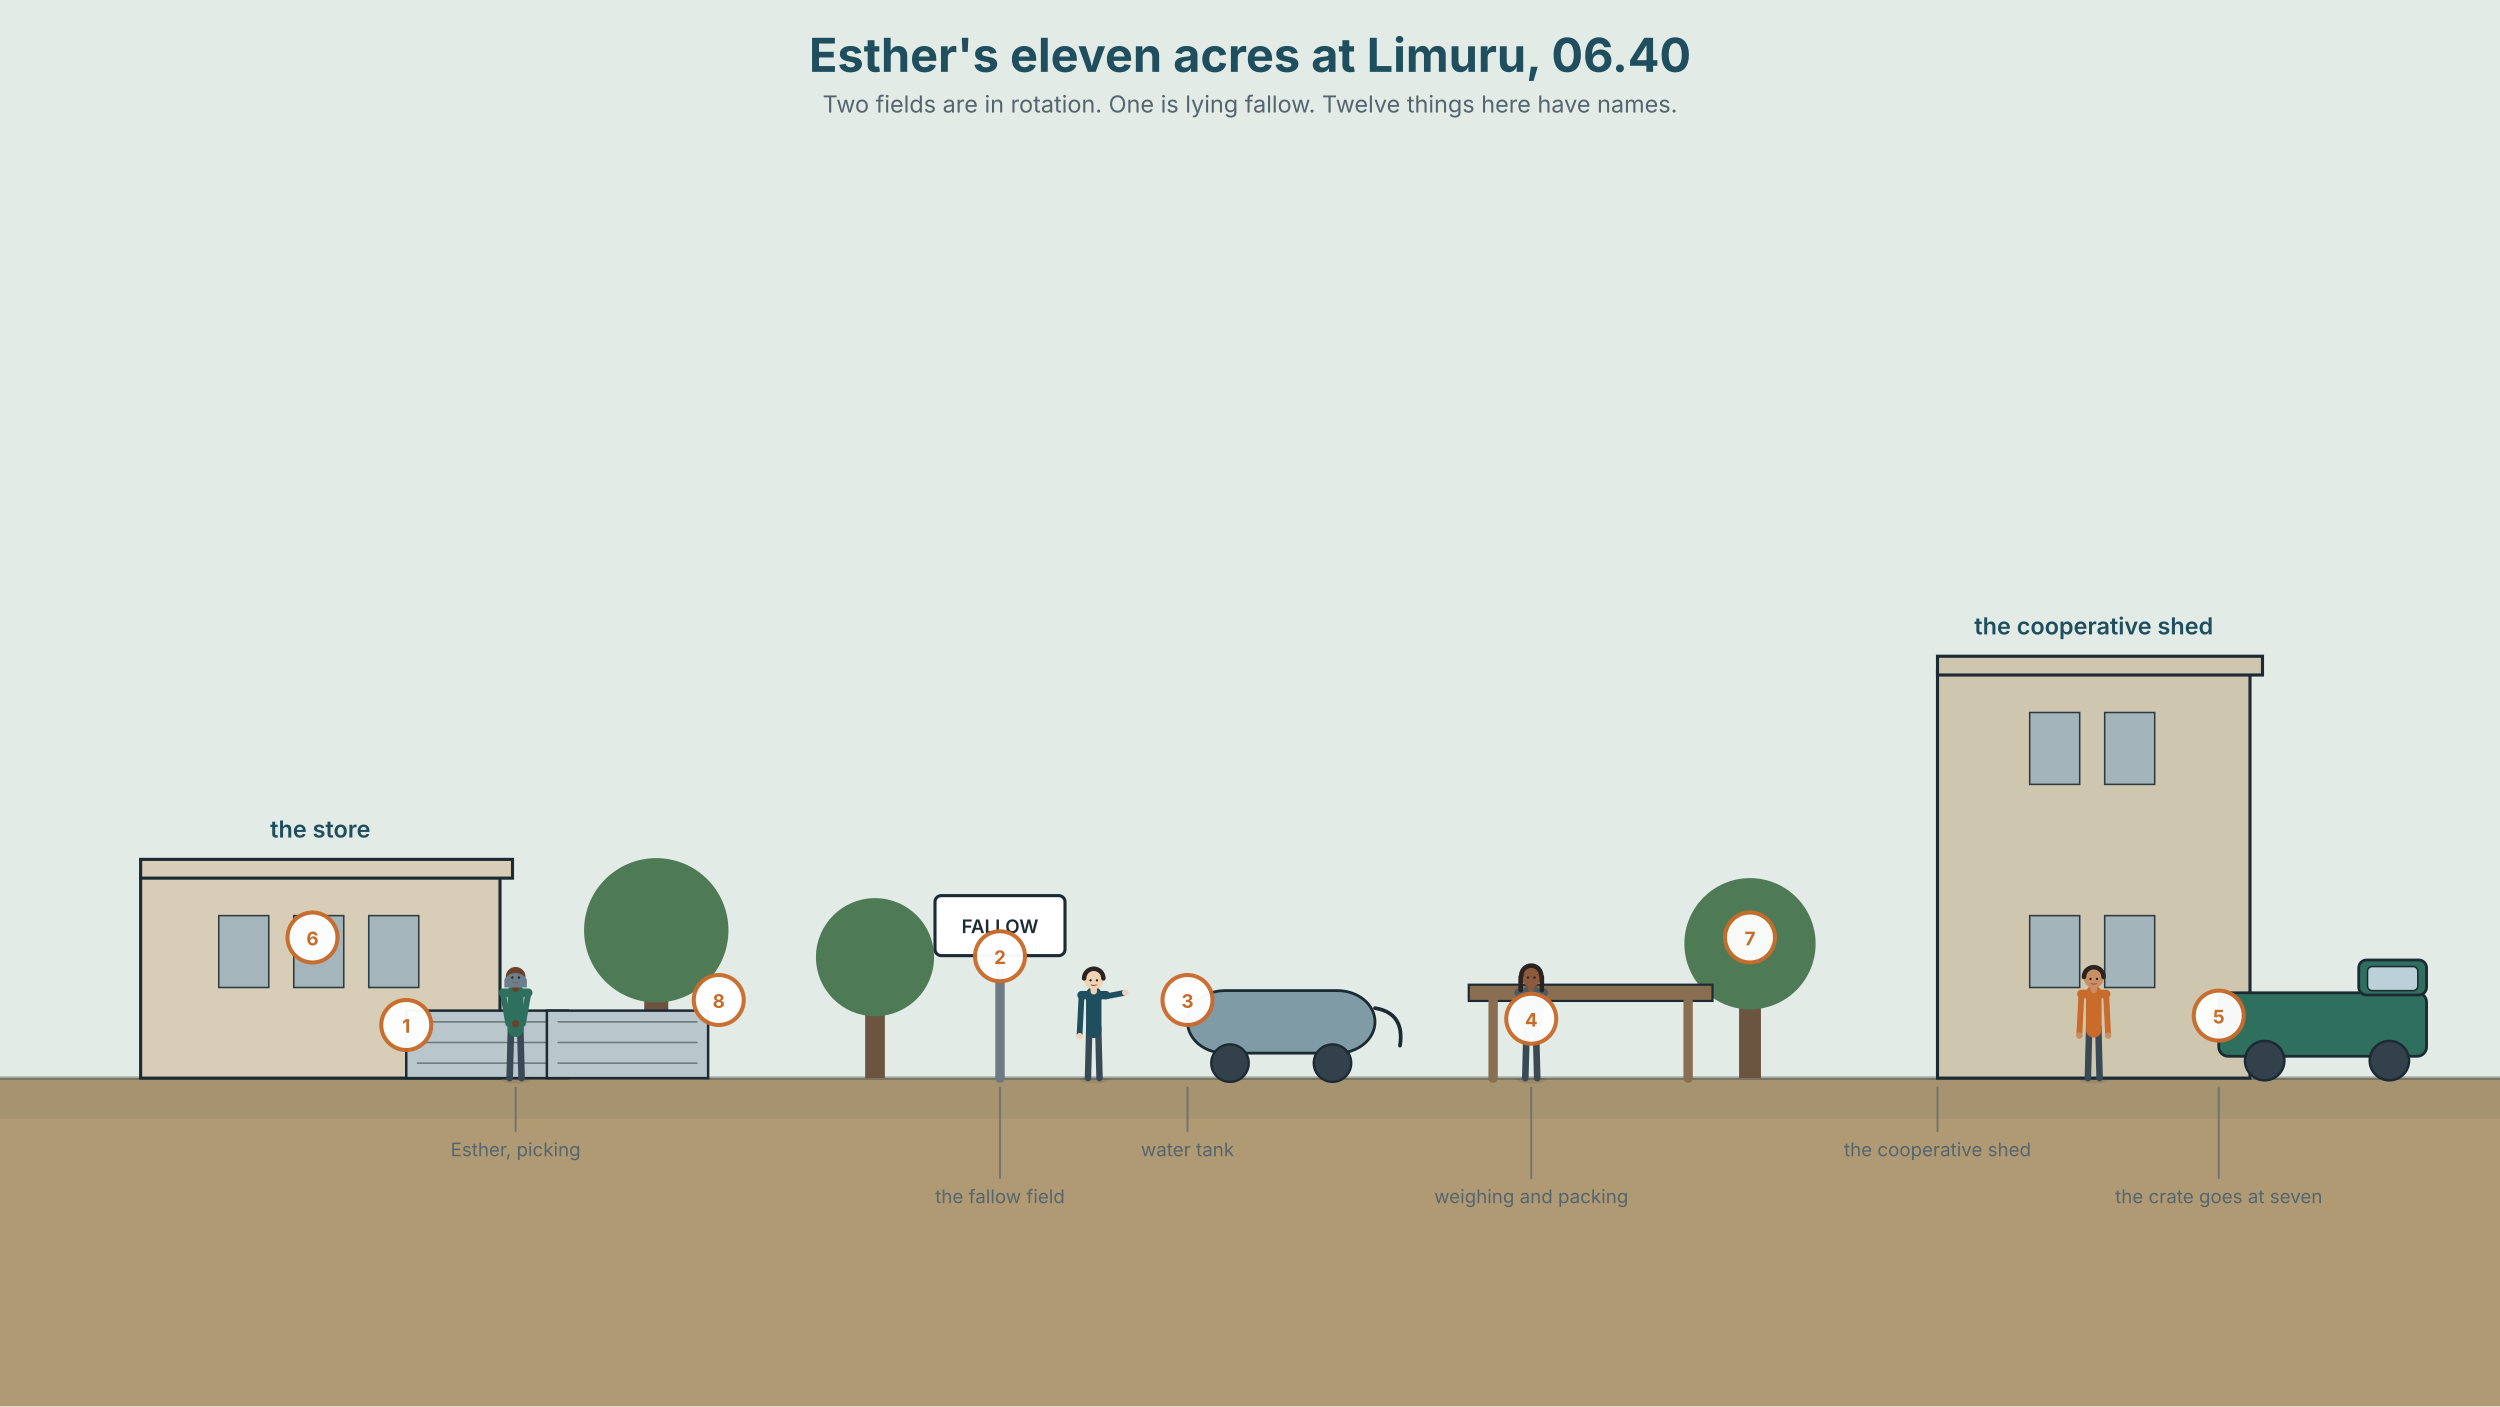
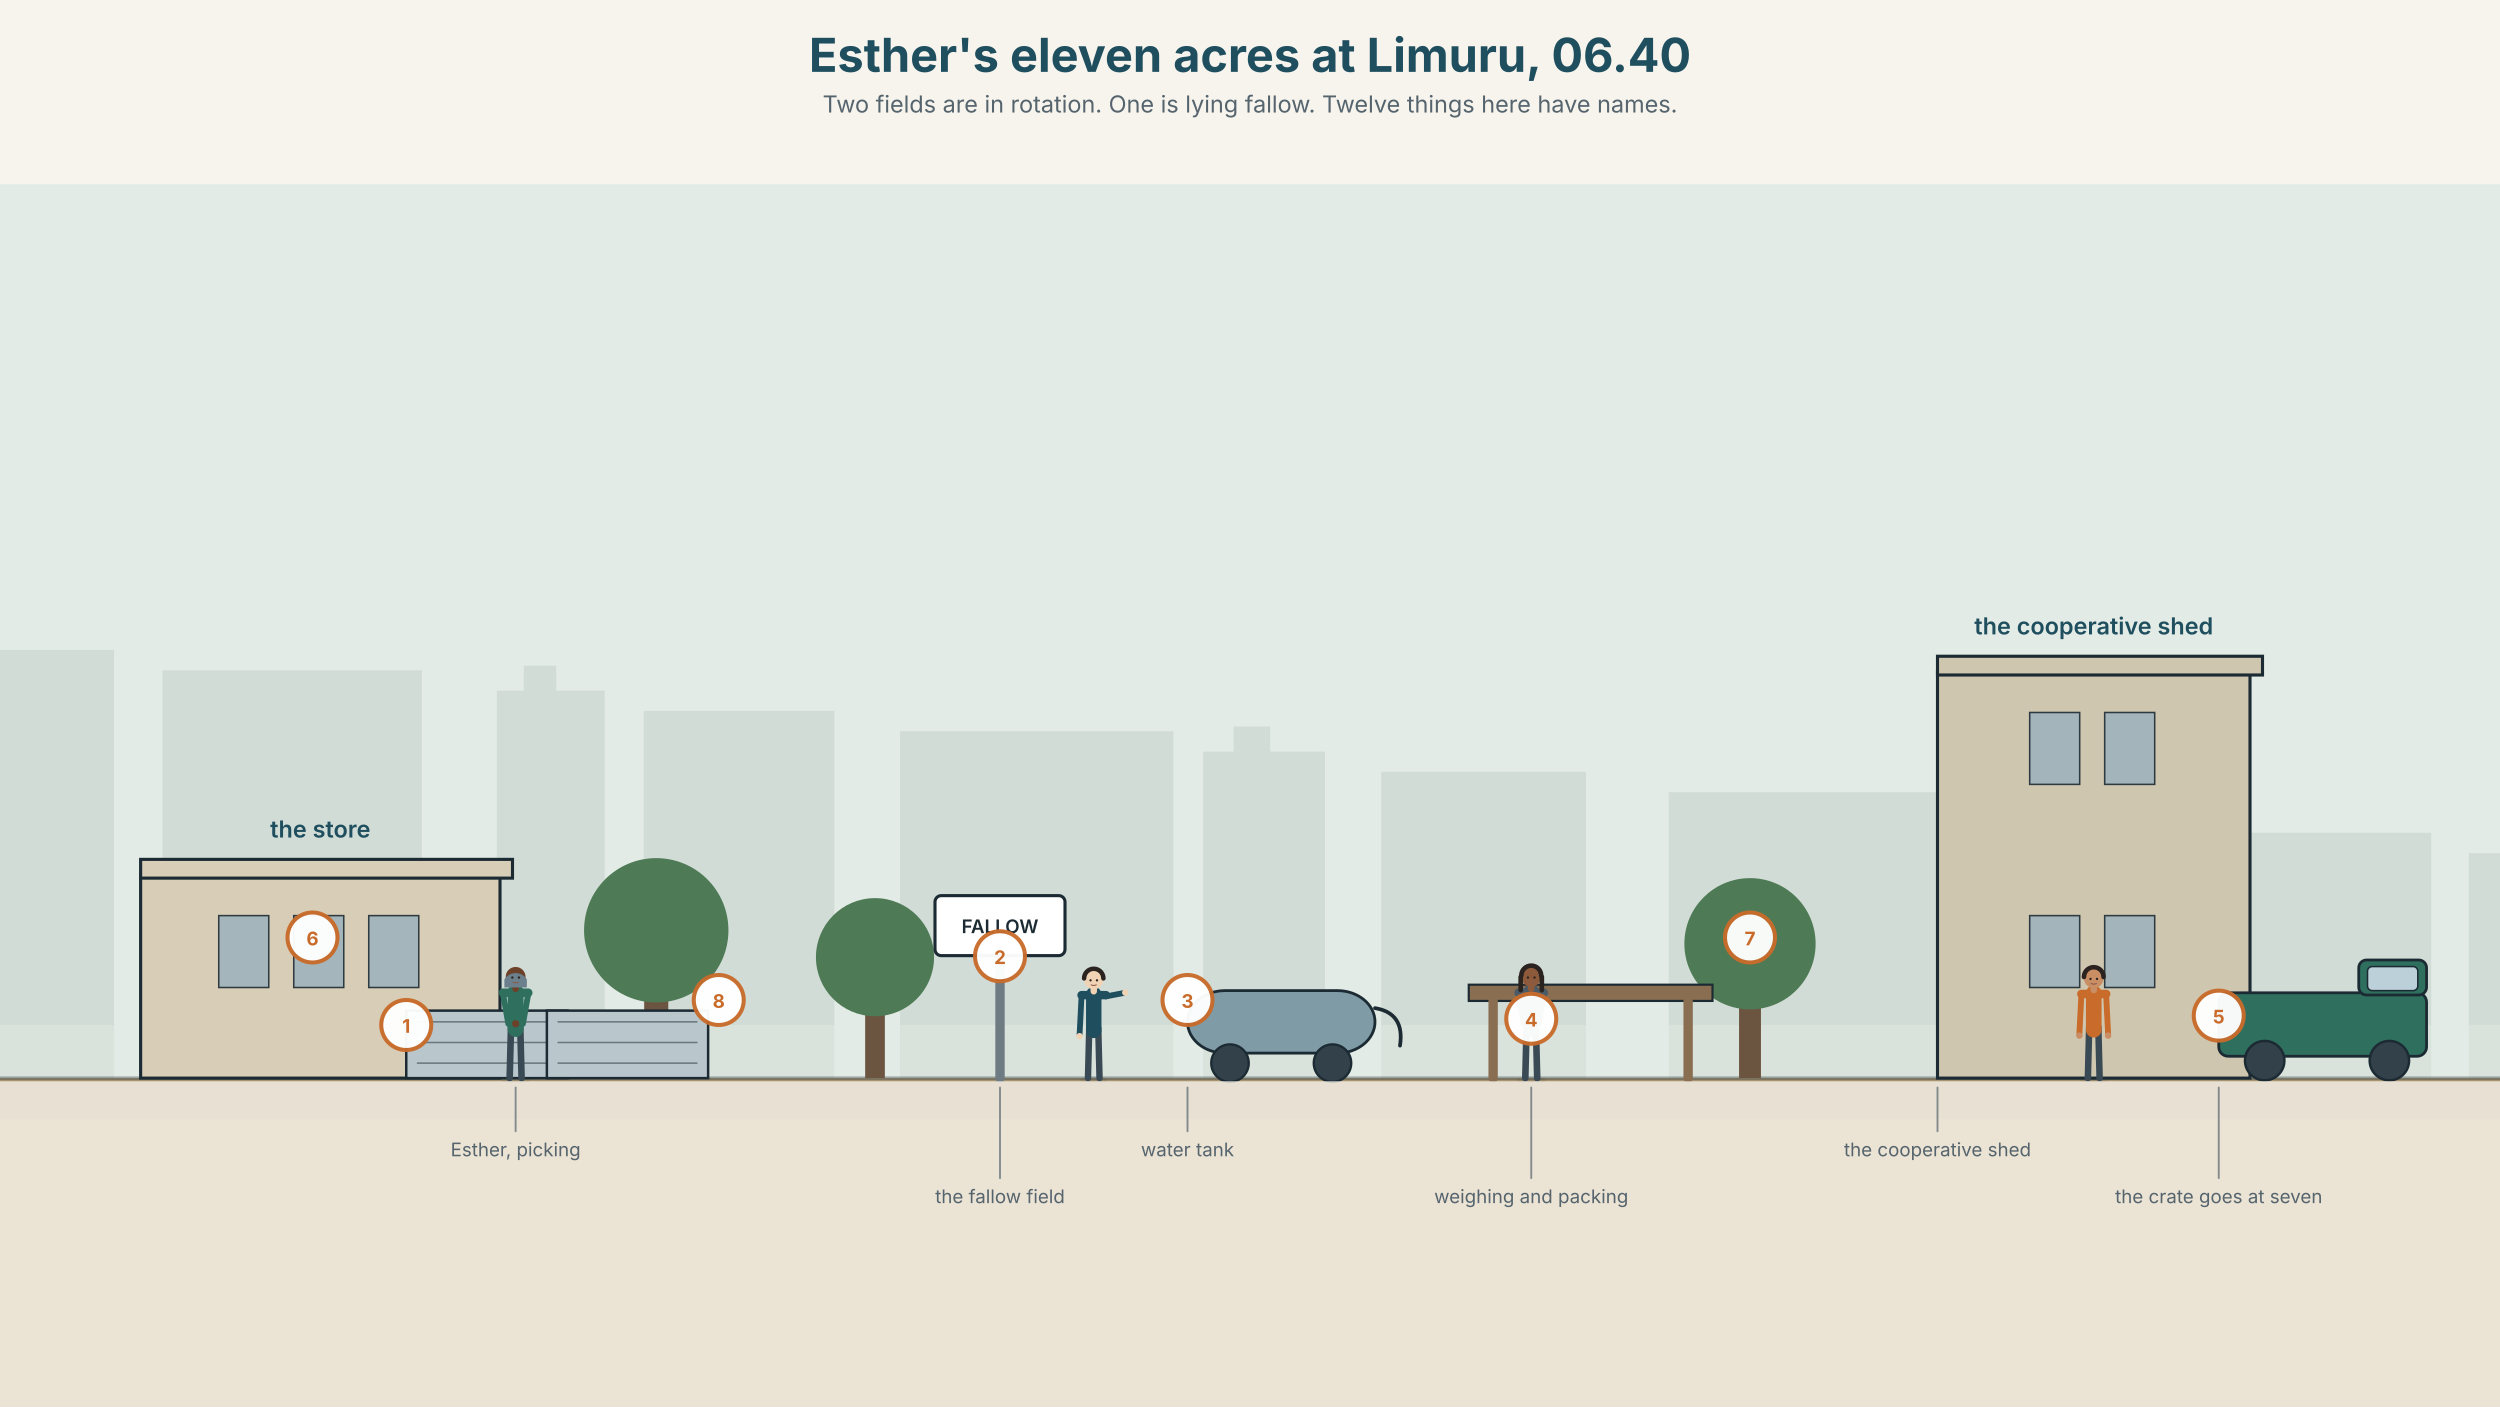
<svg xmlns="http://www.w3.org/2000/svg" width="1600" height="900" viewBox="0 0 1600 900">
  <g id="00_ground">
    <rect x="0" y="0" width="1600" height="900" rx="0" fill="#FBF7F0" />
  </g>
  <g id="10_context">
    <rect x="0" y="0" width="1600" height="690" rx="0" fill="#E2EBE5" />
+     <rect x="-40" y="416" width="113" height="274" rx="0" fill="#1C2B33" stroke="none" stroke-width="1.5" opacity="0.085" />
+     <rect x="104" y="429" width="166" height="261" rx="0" fill="#1C2B33" stroke="none" stroke-width="1.5" opacity="0.085" />
+     <rect x="318" y="442" width="69" height="248" rx="0" fill="#1C2B33" stroke="none" stroke-width="1.5" opacity="0.085" />
+     <rect x="335.25" y="426" width="20.7" height="16" rx="0" fill="#1C2B33" stroke="none" stroke-width="1.5" opacity="0.085" />
+     <rect x="412" y="455" width="122" height="235" rx="0" fill="#1C2B33" stroke="none" stroke-width="1.5" opacity="0.085" />
+     <rect x="576" y="468" width="175" height="222" rx="0" fill="#1C2B33" stroke="none" stroke-width="1.5" opacity="0.085" />
+     <rect x="770" y="481" width="78" height="209" rx="0" fill="#1C2B33" stroke="none" stroke-width="1.5" opacity="0.085" />
+     <rect x="789.5" y="465" width="23.4" height="16" rx="0" fill="#1C2B33" stroke="none" stroke-width="1.5" opacity="0.085" />
+     <rect x="884" y="494" width="131" height="196" rx="0" fill="#1C2B33" stroke="none" stroke-width="1.5" opacity="0.085" />
+     <rect x="1068" y="507" width="184" height="183" rx="0" fill="#1C2B33" stroke="none" stroke-width="1.5" opacity="0.085" />
+     <rect x="1282" y="520" width="87" height="170" rx="0" fill="#1C2B33" stroke="none" stroke-width="1.5" opacity="0.085" />
+     <rect x="1303.75" y="504" width="26.1" height="16" rx="0" fill="#1C2B33" stroke="none" stroke-width="1.5" opacity="0.085" />
+     <rect x="1416" y="533" width="140" height="157" rx="0" fill="#1C2B33" stroke="none" stroke-width="1.5" opacity="0.085" />
+     <rect x="1580" y="546" width="193" height="144" rx="0" fill="#1C2B33" stroke="none" stroke-width="1.5" opacity="0.085" />
+     <rect x="0" y="656" width="1600" height="34" rx="0" fill="#E2EBE5" opacity="0.45" />
    <rect x="0" y="690" width="1600" height="210" rx="0" fill="#B09A74" />
    <rect x="0" y="690" width="1600" height="26" rx="0" fill="#1C2B33" opacity="0.07" />
    <line x1="0" y1="690" x2="1600" y2="690" stroke="#1C2B33" stroke-width="2.2" stroke-linecap="round" opacity="0.35" />
    <rect x="90" y="560" width="230" height="130" rx="0" fill="#D8CDB6" stroke="#1C2B33" stroke-width="2" />
    <rect x="90" y="550" width="238" height="12" rx="0" fill="#D8CDB6" stroke="#1C2B33" stroke-width="2" />
    <rect x="140.0" y="586" width="32" height="46" rx="0" fill="#9FB4BD" stroke="#1C2B33" stroke-width="1" opacity="0.9" />
    <rect x="188.0" y="586" width="32" height="46" rx="0" fill="#9FB4BD" stroke="#1C2B33" stroke-width="1" opacity="0.9" />
    <rect x="236.0" y="586" width="32" height="46" rx="0" fill="#9FB4BD" stroke="#1C2B33" stroke-width="1" opacity="0.9" />
    <rect x="1240" y="430" width="200" height="260" rx="0" fill="#CFC6B0" stroke="#1C2B33" stroke-width="2" />
    <rect x="1240" y="420" width="208" height="12" rx="0" fill="#CFC6B0" stroke="#1C2B33" stroke-width="2" />
    <rect x="1299.0" y="456" width="32" height="46" rx="0" fill="#9FB4BD" stroke="#1C2B33" stroke-width="1" opacity="0.9" />
    <rect x="1347.0" y="456" width="32" height="46" rx="0" fill="#9FB4BD" stroke="#1C2B33" stroke-width="1" opacity="0.9" />
    <rect x="1299.0" y="586" width="32" height="46" rx="0" fill="#9FB4BD" stroke="#1C2B33" stroke-width="1" opacity="0.9" />
    <rect x="1347.0" y="586" width="32" height="46" rx="0" fill="#9FB4BD" stroke="#1C2B33" stroke-width="1" opacity="0.9" />
  </g>
  <g id="20_subject">
    <rect x="412.3" y="624.0" width="15.4" height="66.0" rx="0" fill="#6B5440" />
    <circle cx="420" cy="595.4" r="46.2" fill="#4E7A55" />
    <rect x="553.7" y="636.0" width="12.6" height="54.0" rx="0" fill="#6B5440" />
    <circle cx="560" cy="612.6" r="37.8" fill="#4E7A55" />
    <rect x="1113.0" y="630.0" width="14.0" height="60.0" rx="0" fill="#6B5440" />
    <circle cx="1120" cy="604.0" r="42.0" fill="#4E7A55" />
    <rect x="260" y="646.8" width="103.2" height="43.2" rx="0" fill="#B9C7CC" stroke="#1C2B33" stroke-width="1.6" />
    <line x1="267.2" y1="654.0" x2="356.0" y2="654.0" stroke="#1C2B33" stroke-width="1" stroke-linecap="round" opacity="0.5" />
    <line x1="267.2" y1="667.2" x2="356.0" y2="667.2" stroke="#1C2B33" stroke-width="1" stroke-linecap="round" opacity="0.5" />
    <line x1="267.2" y1="680.4" x2="356.0" y2="680.4" stroke="#1C2B33" stroke-width="1" stroke-linecap="round" opacity="0.5" />
    <rect x="350" y="646.8" width="103.2" height="43.2" rx="0" fill="#B9C7CC" stroke="#1C2B33" stroke-width="1.6" />
    <line x1="357.2" y1="654.0" x2="446.0" y2="654.0" stroke="#1C2B33" stroke-width="1" stroke-linecap="round" opacity="0.5" />
    <line x1="357.2" y1="667.2" x2="446.0" y2="667.2" stroke="#1C2B33" stroke-width="1" stroke-linecap="round" opacity="0.5" />
    <line x1="357.2" y1="680.4" x2="446.0" y2="680.4" stroke="#1C2B33" stroke-width="1" stroke-linecap="round" opacity="0.5" />
    <rect x="760" y="634.0" width="120.0" height="40.0" rx="24" fill="#7E9BA6" stroke="#1C2B33" stroke-width="1.8" />
    <circle cx="787.2" cy="680.4" r="12.0" fill="#33414A" stroke="#1C2B33" stroke-width="1.5" />
    <circle cx="852.8" cy="680.4" r="12.0" fill="#33414A" stroke="#1C2B33" stroke-width="1.5" />
    <path d="M 880.0 645.2 q 19.2 3.2 16.0 24.0" fill="none" stroke="#1C2B33" stroke-width="2.4" stroke-linecap="round" stroke-linejoin="round" />
    <rect x="940" y="630.2" width="156.0" height="10.4" rx="0" fill="#8A6E52" stroke="#1C2B33" stroke-width="1.4" />
    <line x1="955.6" y1="640.6" x2="955.6" y2="690" stroke="#8A6E52" stroke-width="6" stroke-linecap="round" />
    <line x1="1080.4" y1="640.6" x2="1080.4" y2="690" stroke="#8A6E52" stroke-width="6" stroke-linecap="round" />
    <line x1="640" y1="690" x2="640" y2="610.0" stroke="#6E7B82" stroke-width="6" stroke-linecap="round" />
    <rect x="598.4" y="573.2" width="83.2" height="38.4" rx="4" fill="#FFFFFF" stroke="#1C2B33" stroke-width="2" />
    <text x="640" y="597.2" font-family="Inter, DejaVu Sans, sans-serif" font-size="12" fill="#1C2B33" text-anchor="middle" font-weight="600" font-style="normal">FALLOW</text>
    <rect x="1420" y="635.4" width="133.0" height="40.6" rx="6" fill="#2E6F5E" stroke="#1C2B33" stroke-width="1.8" />
    <rect x="1509.6" y="614.4" width="43.4" height="22.4" rx="5" fill="#2E6F5E" stroke="#1C2B33" stroke-width="1.8" />
    <rect x="1515.2" y="618.6" width="32.2" height="15.4" rx="3" fill="#BBD0D9" stroke="#1C2B33" stroke-width="1" />
    <circle cx="1449.4" cy="678.8" r="12.6" fill="#33414A" stroke="#1C2B33" stroke-width="1.6" />
    <circle cx="1529.2" cy="678.8" r="12.6" fill="#33414A" stroke="#1C2B33" stroke-width="1.6" />
    <ellipse cx="330" cy="691.271" rx="9.318" ry="2.118" fill="#1C2B33" opacity="0.10" />
    <path d="M 326.188 690 L 327.035 656.88" fill="none" stroke="#3A4A55" stroke-width="4.235" stroke-linecap="round" stroke-linejoin="round" />
    <path d="M 333.812 690 L 332.965 656.88" fill="none" stroke="#3A4A55" stroke-width="4.235" stroke-linecap="round" stroke-linejoin="round" />
    <path d="M 330.0 634.941 L 330 658.574" fill="none" stroke="#2E6F5E" stroke-width="10.165" stroke-linecap="round" stroke-linejoin="round" />
    <path d="M 321.953 635.365 L 338.047 635.365" fill="none" stroke="#2E6F5E" stroke-width="5.506" stroke-linecap="round" stroke-linejoin="round" />
    <path d="M 321.953 636.212 L 325.341 655.186" fill="none" stroke="#2E6F5E" stroke-width="3.812" stroke-linecap="round" stroke-linejoin="round" />
    <path d="M 338.047 636.212 L 334.659 655.186" fill="none" stroke="#2E6F5E" stroke-width="3.812" stroke-linecap="round" stroke-linejoin="round" />
    <circle cx="330" cy="655.186" r="2.329" fill="#6B4229" />
    <path d="M 330.0 632.824 L 330.0 630.706" fill="none" stroke="#6B4229" stroke-width="4.235" stroke-linecap="round" stroke-linejoin="round" />
    <circle cx="330.0" cy="625.2" r="6.353" fill="#6B4229" />
    <path d="M 322.8 626.894 A 8.353 8.353 0 0 1 337.2 626.894 L 337.2 631.976 L 322.8 631.976 Z" fill="#6B7F8C" stroke="none" stroke-width="1.5" stroke-linecap="round" stroke-linejoin="round" />
    <circle cx="327.882" cy="625.624" r="0.762" fill="#2A2320" />
    <circle cx="332.118" cy="625.624" r="0.762" fill="#2A2320" />
    <path d="M 328.306 628.588 Q 330.0 629.435 331.694 628.588" fill="none" stroke="#8A5A48" stroke-width="0.678" stroke-linecap="round" stroke-linejoin="round" />
    <ellipse cx="700" cy="691.235" rx="9.059" ry="2.059" fill="#1C2B33" opacity="0.10" />
    <path d="M 696.294 690 L 697.118 657.8" fill="none" stroke="#3A4A55" stroke-width="4.118" stroke-linecap="round" stroke-linejoin="round" />
    <path d="M 703.706 690 L 702.882 657.8" fill="none" stroke="#3A4A55" stroke-width="4.118" stroke-linecap="round" stroke-linejoin="round" />
    <path d="M 700.0 636.471 L 700 659.447" fill="none" stroke="#1F4E5F" stroke-width="9.882" stroke-linecap="round" stroke-linejoin="round" />
    <path d="M 692.176 636.882 L 707.824 636.882" fill="none" stroke="#1F4E5F" stroke-width="5.353" stroke-linecap="round" stroke-linejoin="round" />
    <path d="M 692.176 637.706 L 690.941 661.918" fill="none" stroke="#1F4E5F" stroke-width="3.706" stroke-linecap="round" stroke-linejoin="round" />
    <circle cx="690.941" cy="663.153" r="2.059" fill="#F0D3B4" />
    <path d="M 707.824 637.706 L 718.529 635.647" fill="none" stroke="#1F4E5F" stroke-width="3.706" stroke-linecap="round" stroke-linejoin="round" />
    <circle cx="720.176" cy="635.235" r="2.059" fill="#F0D3B4" />
    <path d="M 700.0 634.412 L 700.0 632.353" fill="none" stroke="#F0D3B4" stroke-width="4.118" stroke-linecap="round" stroke-linejoin="round" />
    <circle cx="700.0" cy="627.0" r="6.176" fill="#F0D3B4" />
    <path d="M 693.824 626.176 A 6.176 6.176 0 0 1 706.176 626.176" fill="none" stroke="#2A2320" stroke-width="2.882" stroke-linecap="round" stroke-linejoin="round" />
    <circle cx="697.941" cy="627.412" r="0.741" fill="#2A2320" />
    <circle cx="702.059" cy="627.412" r="0.741" fill="#2A2320" />
    <path d="M 698.353 630.294 Q 700.0 631.118 701.647 630.294" fill="none" stroke="#8A5A48" stroke-width="0.659" stroke-linecap="round" stroke-linejoin="round" />
    <ellipse cx="980" cy="691.271" rx="9.318" ry="2.118" fill="#1C2B33" opacity="0.10" />
    <path d="M 976.188 690 L 977.035 656.88" fill="none" stroke="#3A4A55" stroke-width="4.235" stroke-linecap="round" stroke-linejoin="round" />
    <path d="M 983.812 690 L 982.965 656.88" fill="none" stroke="#3A4A55" stroke-width="4.235" stroke-linecap="round" stroke-linejoin="round" />
    <path d="M 980.0 634.941 L 980 658.574" fill="none" stroke="#4A5A66" stroke-width="10.165" stroke-linecap="round" stroke-linejoin="round" />
    <path d="M 971.953 635.365 L 988.047 635.365" fill="none" stroke="#4A5A66" stroke-width="5.506" stroke-linecap="round" stroke-linejoin="round" />
    <path d="M 971.953 636.212 L 975.341 655.186" fill="none" stroke="#4A5A66" stroke-width="3.812" stroke-linecap="round" stroke-linejoin="round" />
    <path d="M 988.047 636.212 L 984.659 655.186" fill="none" stroke="#4A5A66" stroke-width="3.812" stroke-linecap="round" stroke-linejoin="round" />
    <circle cx="980" cy="655.186" r="2.329" fill="#8D5A3B" />
    <path d="M 980.0 632.824 L 980.0 630.706" fill="none" stroke="#8D5A3B" stroke-width="4.235" stroke-linecap="round" stroke-linejoin="round" />
    <circle cx="980.0" cy="625.2" r="6.353" fill="#8D5A3B" />
    <path d="M 973.647 624.353 A 6.353 6.353 0 0 1 986.353 624.353" fill="none" stroke="#2A2320" stroke-width="2.965" stroke-linecap="round" stroke-linejoin="round" />
    <path d="M 973.224 625.2 L 973.224 633.671" fill="none" stroke="#2A2320" stroke-width="2.965" stroke-linecap="round" stroke-linejoin="round" />
    <path d="M 986.776 625.2 L 986.776 633.671" fill="none" stroke="#2A2320" stroke-width="2.965" stroke-linecap="round" stroke-linejoin="round" />
    <circle cx="977.882" cy="625.624" r="0.762" fill="#2A2320" />
    <circle cx="982.118" cy="625.624" r="0.762" fill="#2A2320" />
    <path d="M 978.306 628.588 Q 980.0 629.435 981.694 628.588" fill="none" stroke="#8A5A48" stroke-width="0.678" stroke-linecap="round" stroke-linejoin="round" />
    <ellipse cx="1340" cy="691.253" rx="9.188" ry="2.088" fill="#1C2B33" opacity="0.10" />
    <path d="M 1336.241 690 L 1337.076 657.34" fill="none" stroke="#3A4A55" stroke-width="4.176" stroke-linecap="round" stroke-linejoin="round" />
    <path d="M 1343.759 690 L 1342.924 657.34" fill="none" stroke="#3A4A55" stroke-width="4.176" stroke-linecap="round" stroke-linejoin="round" />
    <path d="M 1340.0 635.706 L 1340 659.011" fill="none" stroke="#C86B2B" stroke-width="10.024" stroke-linecap="round" stroke-linejoin="round" />
    <path d="M 1332.065 636.124 L 1347.935 636.124" fill="none" stroke="#C86B2B" stroke-width="5.429" stroke-linecap="round" stroke-linejoin="round" />
    <path d="M 1332.065 636.959 L 1330.812 661.516" fill="none" stroke="#C86B2B" stroke-width="3.759" stroke-linecap="round" stroke-linejoin="round" />
    <circle cx="1330.812" cy="662.769" r="2.088" fill="#C98E63" />
    <path d="M 1347.935 636.959 L 1349.188 661.516" fill="none" stroke="#C86B2B" stroke-width="3.759" stroke-linecap="round" stroke-linejoin="round" />
    <circle cx="1349.188" cy="662.769" r="2.088" fill="#C98E63" />
    <path d="M 1340.0 633.618 L 1340.0 631.529" fill="none" stroke="#C98E63" stroke-width="4.176" stroke-linecap="round" stroke-linejoin="round" />
    <circle cx="1340.0" cy="626.1" r="6.265" fill="#C98E63" />
    <path d="M 1333.735 625.265 A 6.265 6.265 0 0 1 1346.265 625.265" fill="none" stroke="#2A2320" stroke-width="2.924" stroke-linecap="round" stroke-linejoin="round" />
    <circle cx="1337.912" cy="626.518" r="0.752" fill="#2A2320" />
    <circle cx="1342.088" cy="626.518" r="0.752" fill="#2A2320" />
    <path d="M 1338.329 629.441 Q 1340.0 630.276 1341.671 629.441" fill="none" stroke="#8A5A48" stroke-width="0.668" stroke-linecap="round" stroke-linejoin="round" />
  </g>
  <g id="30_detail">
    <circle cx="260" cy="656" r="16" fill="#FFFFFF" stroke="#C86B2B" stroke-width="2.6" opacity="0.96" />
    <text x="260" y="661" font-family="Inter, DejaVu Sans, sans-serif" font-size="12" fill="#C86B2B" text-anchor="middle" font-weight="700" font-style="normal">1</text>
    <circle cx="640" cy="612" r="16" fill="#FFFFFF" stroke="#C86B2B" stroke-width="2.6" opacity="0.96" />
    <text x="640" y="617" font-family="Inter, DejaVu Sans, sans-serif" font-size="12" fill="#C86B2B" text-anchor="middle" font-weight="700" font-style="normal">2</text>
    <circle cx="760" cy="640" r="16" fill="#FFFFFF" stroke="#C86B2B" stroke-width="2.6" opacity="0.96" />
    <text x="760" y="645" font-family="Inter, DejaVu Sans, sans-serif" font-size="12" fill="#C86B2B" text-anchor="middle" font-weight="700" font-style="normal">3</text>
    <circle cx="980" cy="652" r="16" fill="#FFFFFF" stroke="#C86B2B" stroke-width="2.6" opacity="0.96" />
    <text x="980" y="657" font-family="Inter, DejaVu Sans, sans-serif" font-size="12" fill="#C86B2B" text-anchor="middle" font-weight="700" font-style="normal">4</text>
    <circle cx="1420" cy="650" r="16" fill="#FFFFFF" stroke="#C86B2B" stroke-width="2.6" opacity="0.96" />
    <text x="1420" y="655" font-family="Inter, DejaVu Sans, sans-serif" font-size="12" fill="#C86B2B" text-anchor="middle" font-weight="700" font-style="normal">5</text>
    <circle cx="200" cy="600" r="16" fill="#FFFFFF" stroke="#C86B2B" stroke-width="2.6" opacity="0.96" />
    <text x="200" y="605" font-family="Inter, DejaVu Sans, sans-serif" font-size="12" fill="#C86B2B" text-anchor="middle" font-weight="700" font-style="normal">6</text>
    <circle cx="1120" cy="600" r="16" fill="#FFFFFF" stroke="#C86B2B" stroke-width="2.6" opacity="0.96" />
    <text x="1120" y="605" font-family="Inter, DejaVu Sans, sans-serif" font-size="12" fill="#C86B2B" text-anchor="middle" font-weight="700" font-style="normal">7</text>
    <circle cx="460" cy="640" r="16" fill="#FFFFFF" stroke="#C86B2B" stroke-width="2.6" opacity="0.96" />
    <text x="460" y="645" font-family="Inter, DejaVu Sans, sans-serif" font-size="12" fill="#C86B2B" text-anchor="middle" font-weight="700" font-style="normal">8</text>
  </g>
  <g id="40_callouts">
+     <rect x="0" y="0" width="1600" height="118" rx="0" fill="#FBF7F0" opacity="0.82" />
+     <rect x="0" y="692" width="1600" height="208" rx="0" fill="#FBF7F0" opacity="0.78" />
    <text x="800.0" y="46" font-family="Inter, DejaVu Sans, sans-serif" font-size="30" fill="#1F4E5F" text-anchor="middle" font-weight="700" font-style="normal">Esther's eleven acres at Limuru, 06.40</text>
    <text x="800.0" y="72" font-family="Inter, DejaVu Sans, sans-serif" font-size="15" fill="#55646D" text-anchor="middle" font-weight="400" font-style="normal">Two fields are in rotation. One is lying fallow. Twelve things here have names.</text>
    <text x="205.0" y="536" font-family="Inter, DejaVu Sans, sans-serif" font-size="15" fill="#1F4E5F" text-anchor="middle" font-weight="600" font-style="normal">the store</text>
    <text x="1340.0" y="406" font-family="Inter, DejaVu Sans, sans-serif" font-size="15" fill="#1F4E5F" text-anchor="middle" font-weight="600" font-style="normal">the cooperative shed</text>
    <line x1="330" y1="696" x2="330" y2="724" stroke="#55646D" stroke-width="1.2" stroke-linecap="round" opacity="0.7" />
    <text x="330" y="740" font-family="Inter, DejaVu Sans, sans-serif" font-size="12" fill="#55646D" text-anchor="middle" font-weight="400" font-style="normal">Esther, picking</text>
    <line x1="640" y1="696" x2="640" y2="754" stroke="#55646D" stroke-width="1.2" stroke-linecap="round" opacity="0.7" />
    <text x="640" y="770" font-family="Inter, DejaVu Sans, sans-serif" font-size="12" fill="#55646D" text-anchor="middle" font-weight="400" font-style="normal">the fallow field</text>
    <line x1="760" y1="696" x2="760" y2="724" stroke="#55646D" stroke-width="1.2" stroke-linecap="round" opacity="0.7" />
    <text x="760" y="740" font-family="Inter, DejaVu Sans, sans-serif" font-size="12" fill="#55646D" text-anchor="middle" font-weight="400" font-style="normal">water tank</text>
    <line x1="980" y1="696" x2="980" y2="754" stroke="#55646D" stroke-width="1.2" stroke-linecap="round" opacity="0.7" />
    <text x="980" y="770" font-family="Inter, DejaVu Sans, sans-serif" font-size="12" fill="#55646D" text-anchor="middle" font-weight="400" font-style="normal">weighing and packing</text>
    <line x1="1240" y1="696" x2="1240" y2="724" stroke="#55646D" stroke-width="1.2" stroke-linecap="round" opacity="0.7" />
    <text x="1240" y="740" font-family="Inter, DejaVu Sans, sans-serif" font-size="12" fill="#55646D" text-anchor="middle" font-weight="400" font-style="normal">the cooperative shed</text>
    <line x1="1420" y1="696" x2="1420" y2="754" stroke="#55646D" stroke-width="1.2" stroke-linecap="round" opacity="0.7" />
    <text x="1420" y="770" font-family="Inter, DejaVu Sans, sans-serif" font-size="12" fill="#55646D" text-anchor="middle" font-weight="400" font-style="normal">the crate goes at seven</text>
  </g>
</svg>
